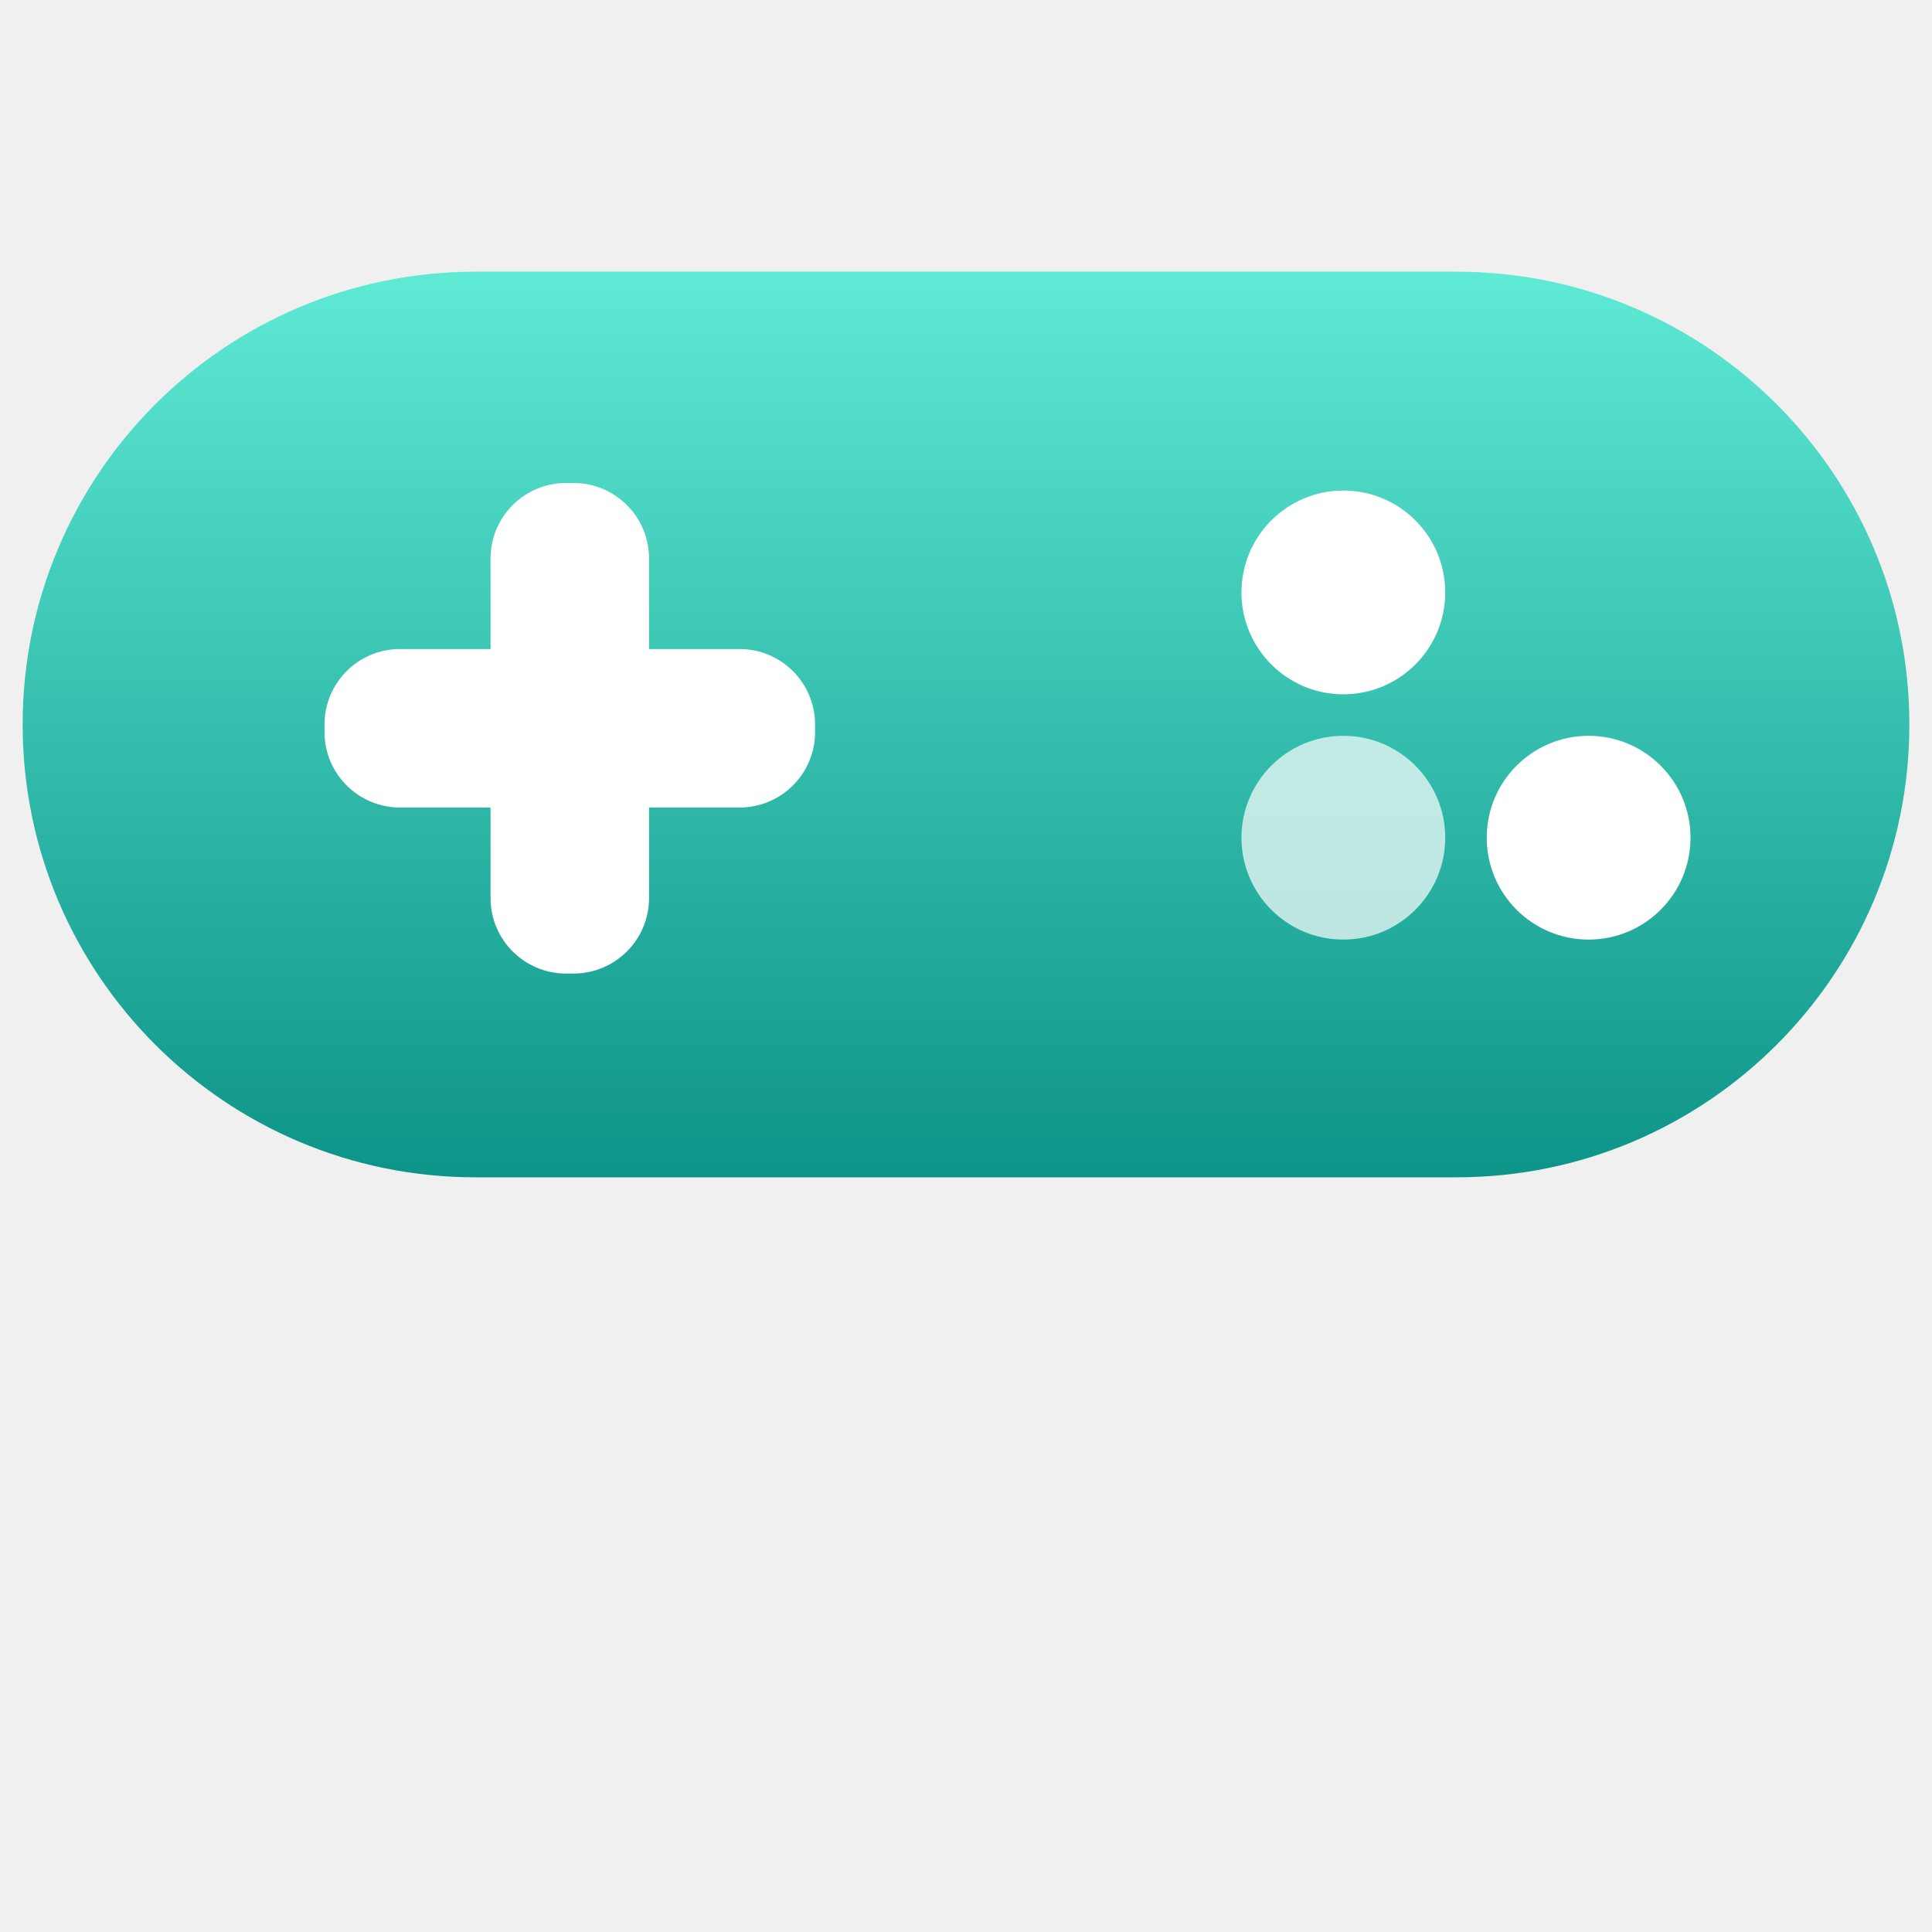
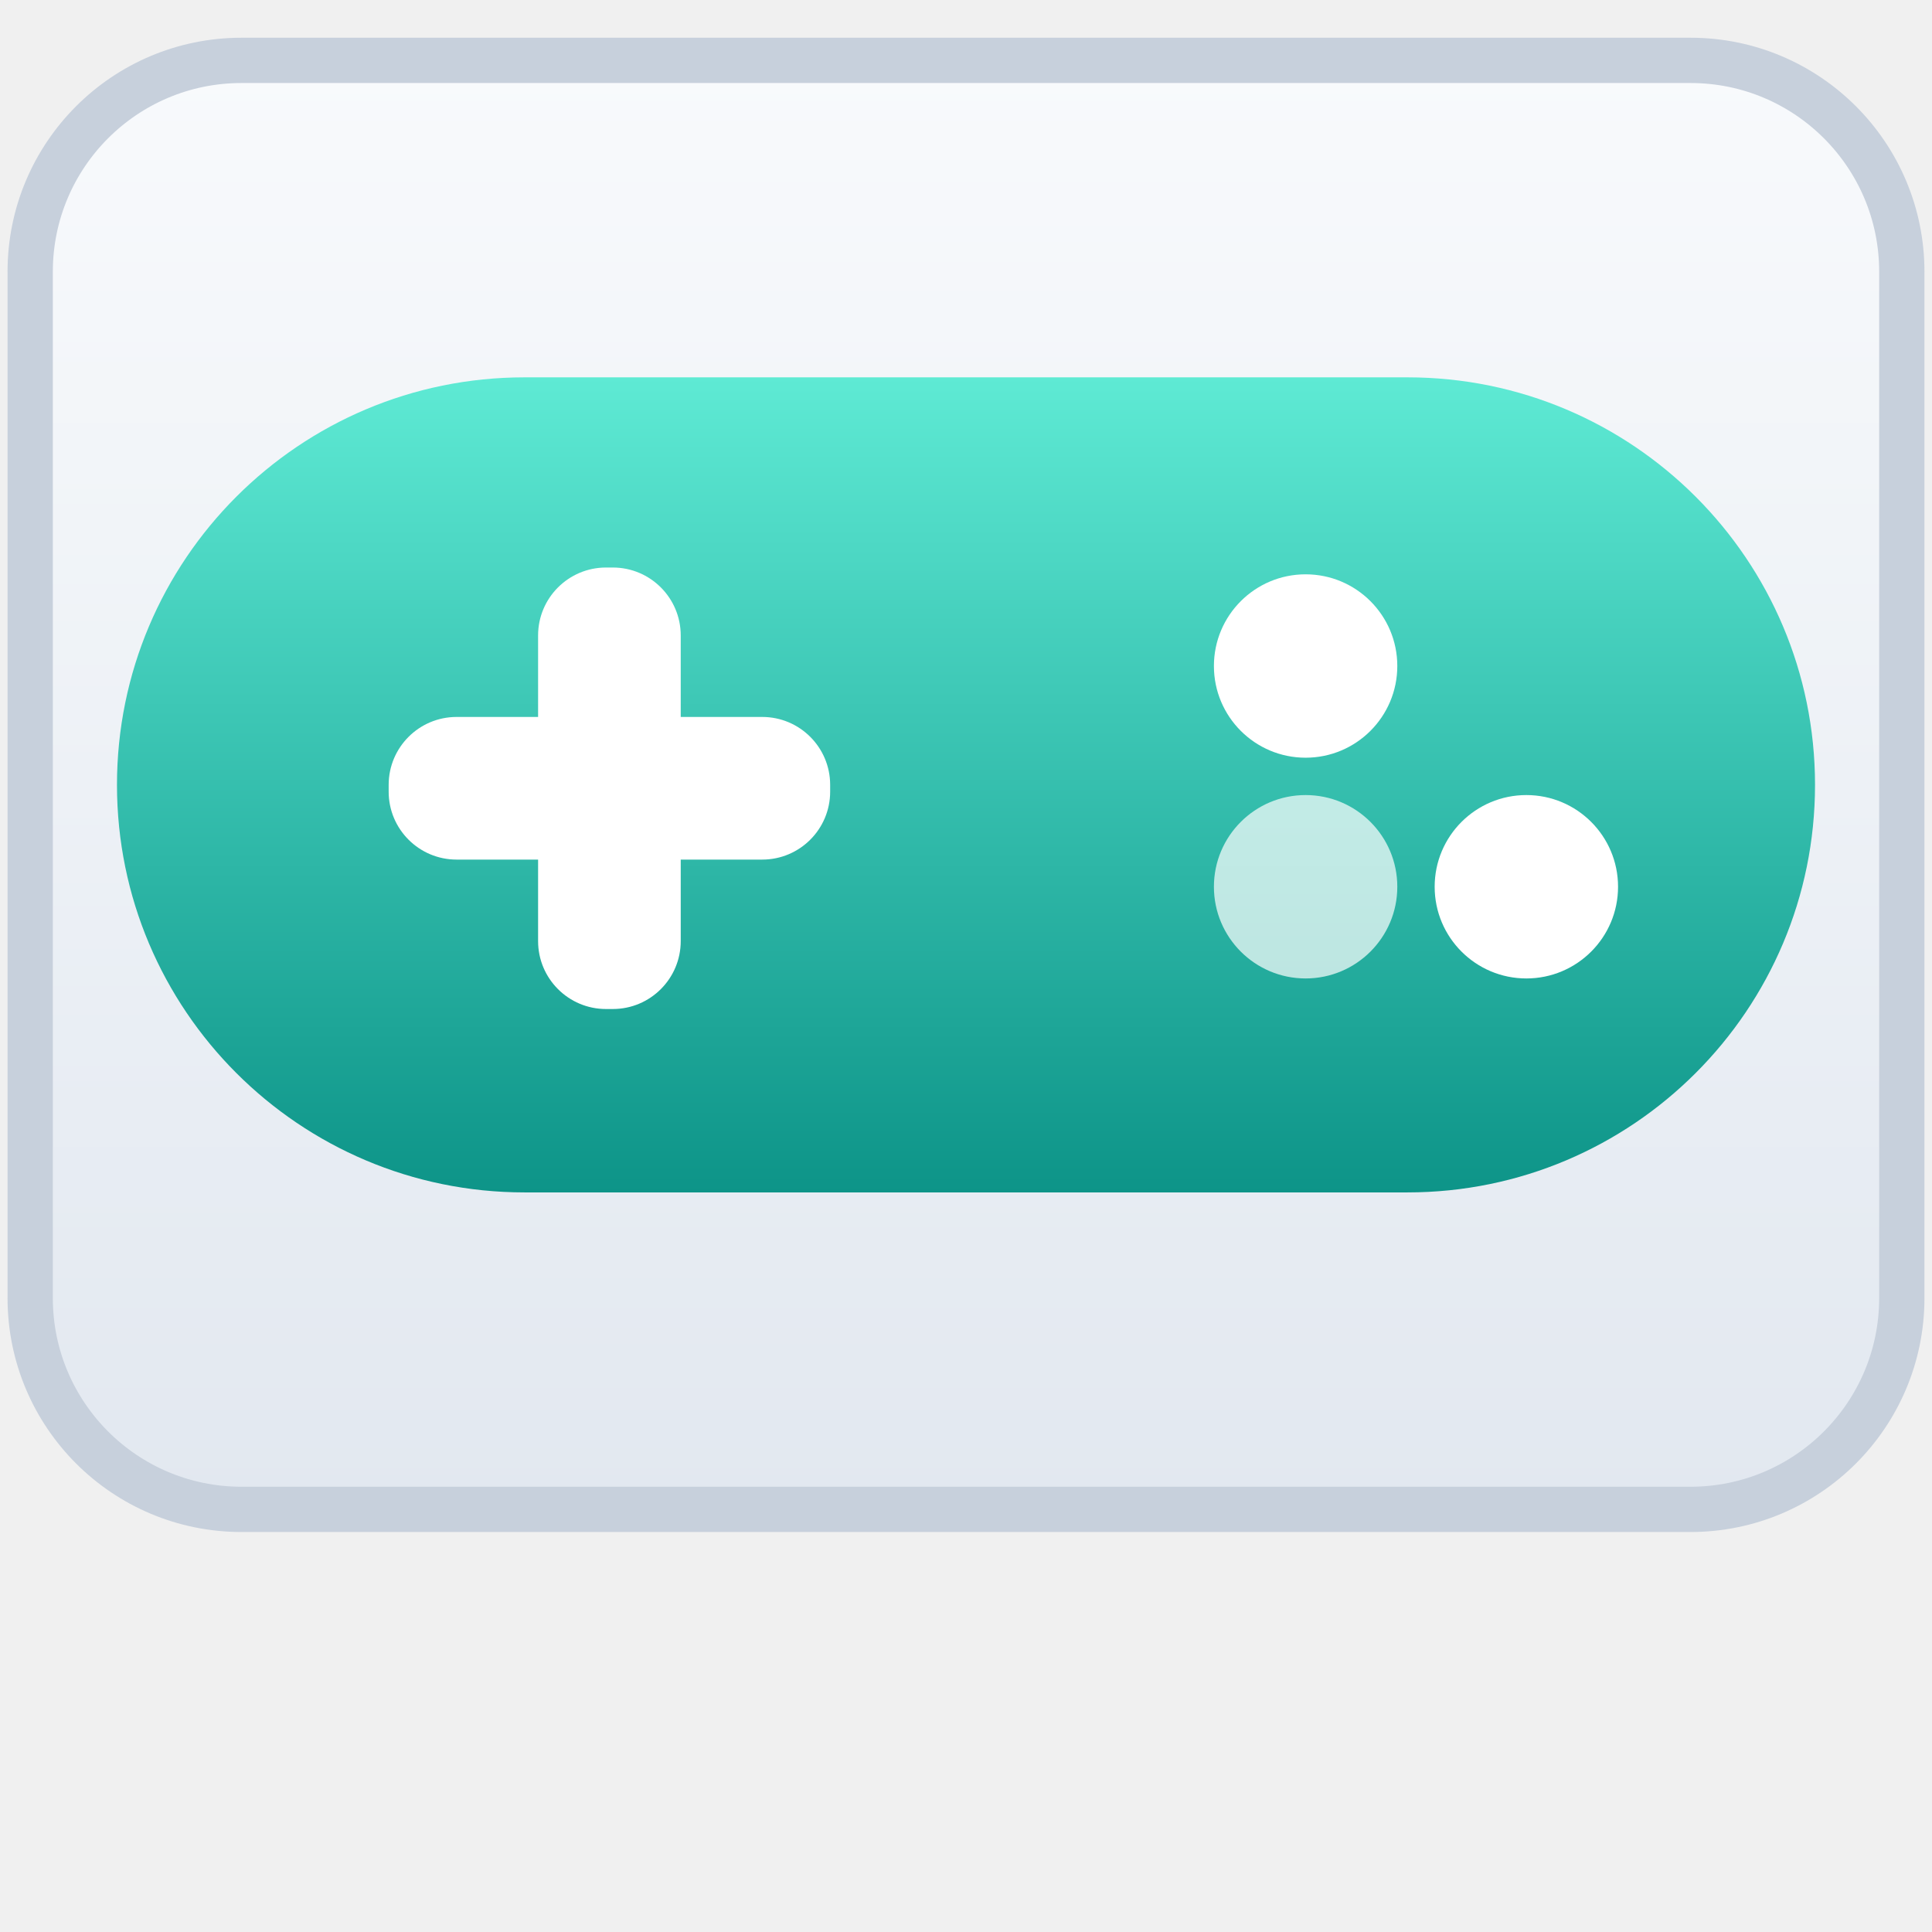
- <svg xmlns="http://www.w3.org/2000/svg" viewBox="0 0 64 64" width="64" height="64" role="img" aria-label="Game">
+ <svg xmlns="http://www.w3.org/2000/svg" viewBox="0 0 64 64" width="64" height="64" role="img" aria-label="Collection">
  <defs>
+     <linearGradient id="c" x1="0" y1="0" x2="0" y2="1">
+       <stop offset="0" stop-color="#f8fafc" />
+       <stop offset="1" stop-color="#e2e8f0" />
+     </linearGradient>
    <linearGradient id="g" x1="0" y1="0" x2="0" y2="1">
      <stop offset="0" stop-color="#5eead4" />
      <stop offset="1" stop-color="#0d9488" />
    </linearGradient>
    <symbol id="pad" viewBox="0 0 64 32">
      <rect x="7" y="4" width="50" height="24" rx="12" fill="url(#g)" />
      <rect x="15" y="14" width="13" height="4.2" rx="2" fill="#fff" />
      <rect x="19.4" y="9.6" width="4.2" height="13" rx="2" fill="#fff" />
      <circle cx="42" cy="12.5" r="2.7" fill="#fff" />
      <circle cx="48.5" cy="19" r="2.7" fill="#fff" />
      <circle cx="42" cy="19" r="2.7" fill="#fff" opacity=".7" />
    </symbol>
  </defs>
-   <use href="#pad" x="-8" y="4" width="80" height="40" />
+   <rect x="1" y="2" width="62" height="48" rx="7" fill="url(#c)" stroke="#c7d0dc" stroke-width="1.5" />
+   <use href="#pad" x="-4" y="8" width="72" height="36" />
</svg>
